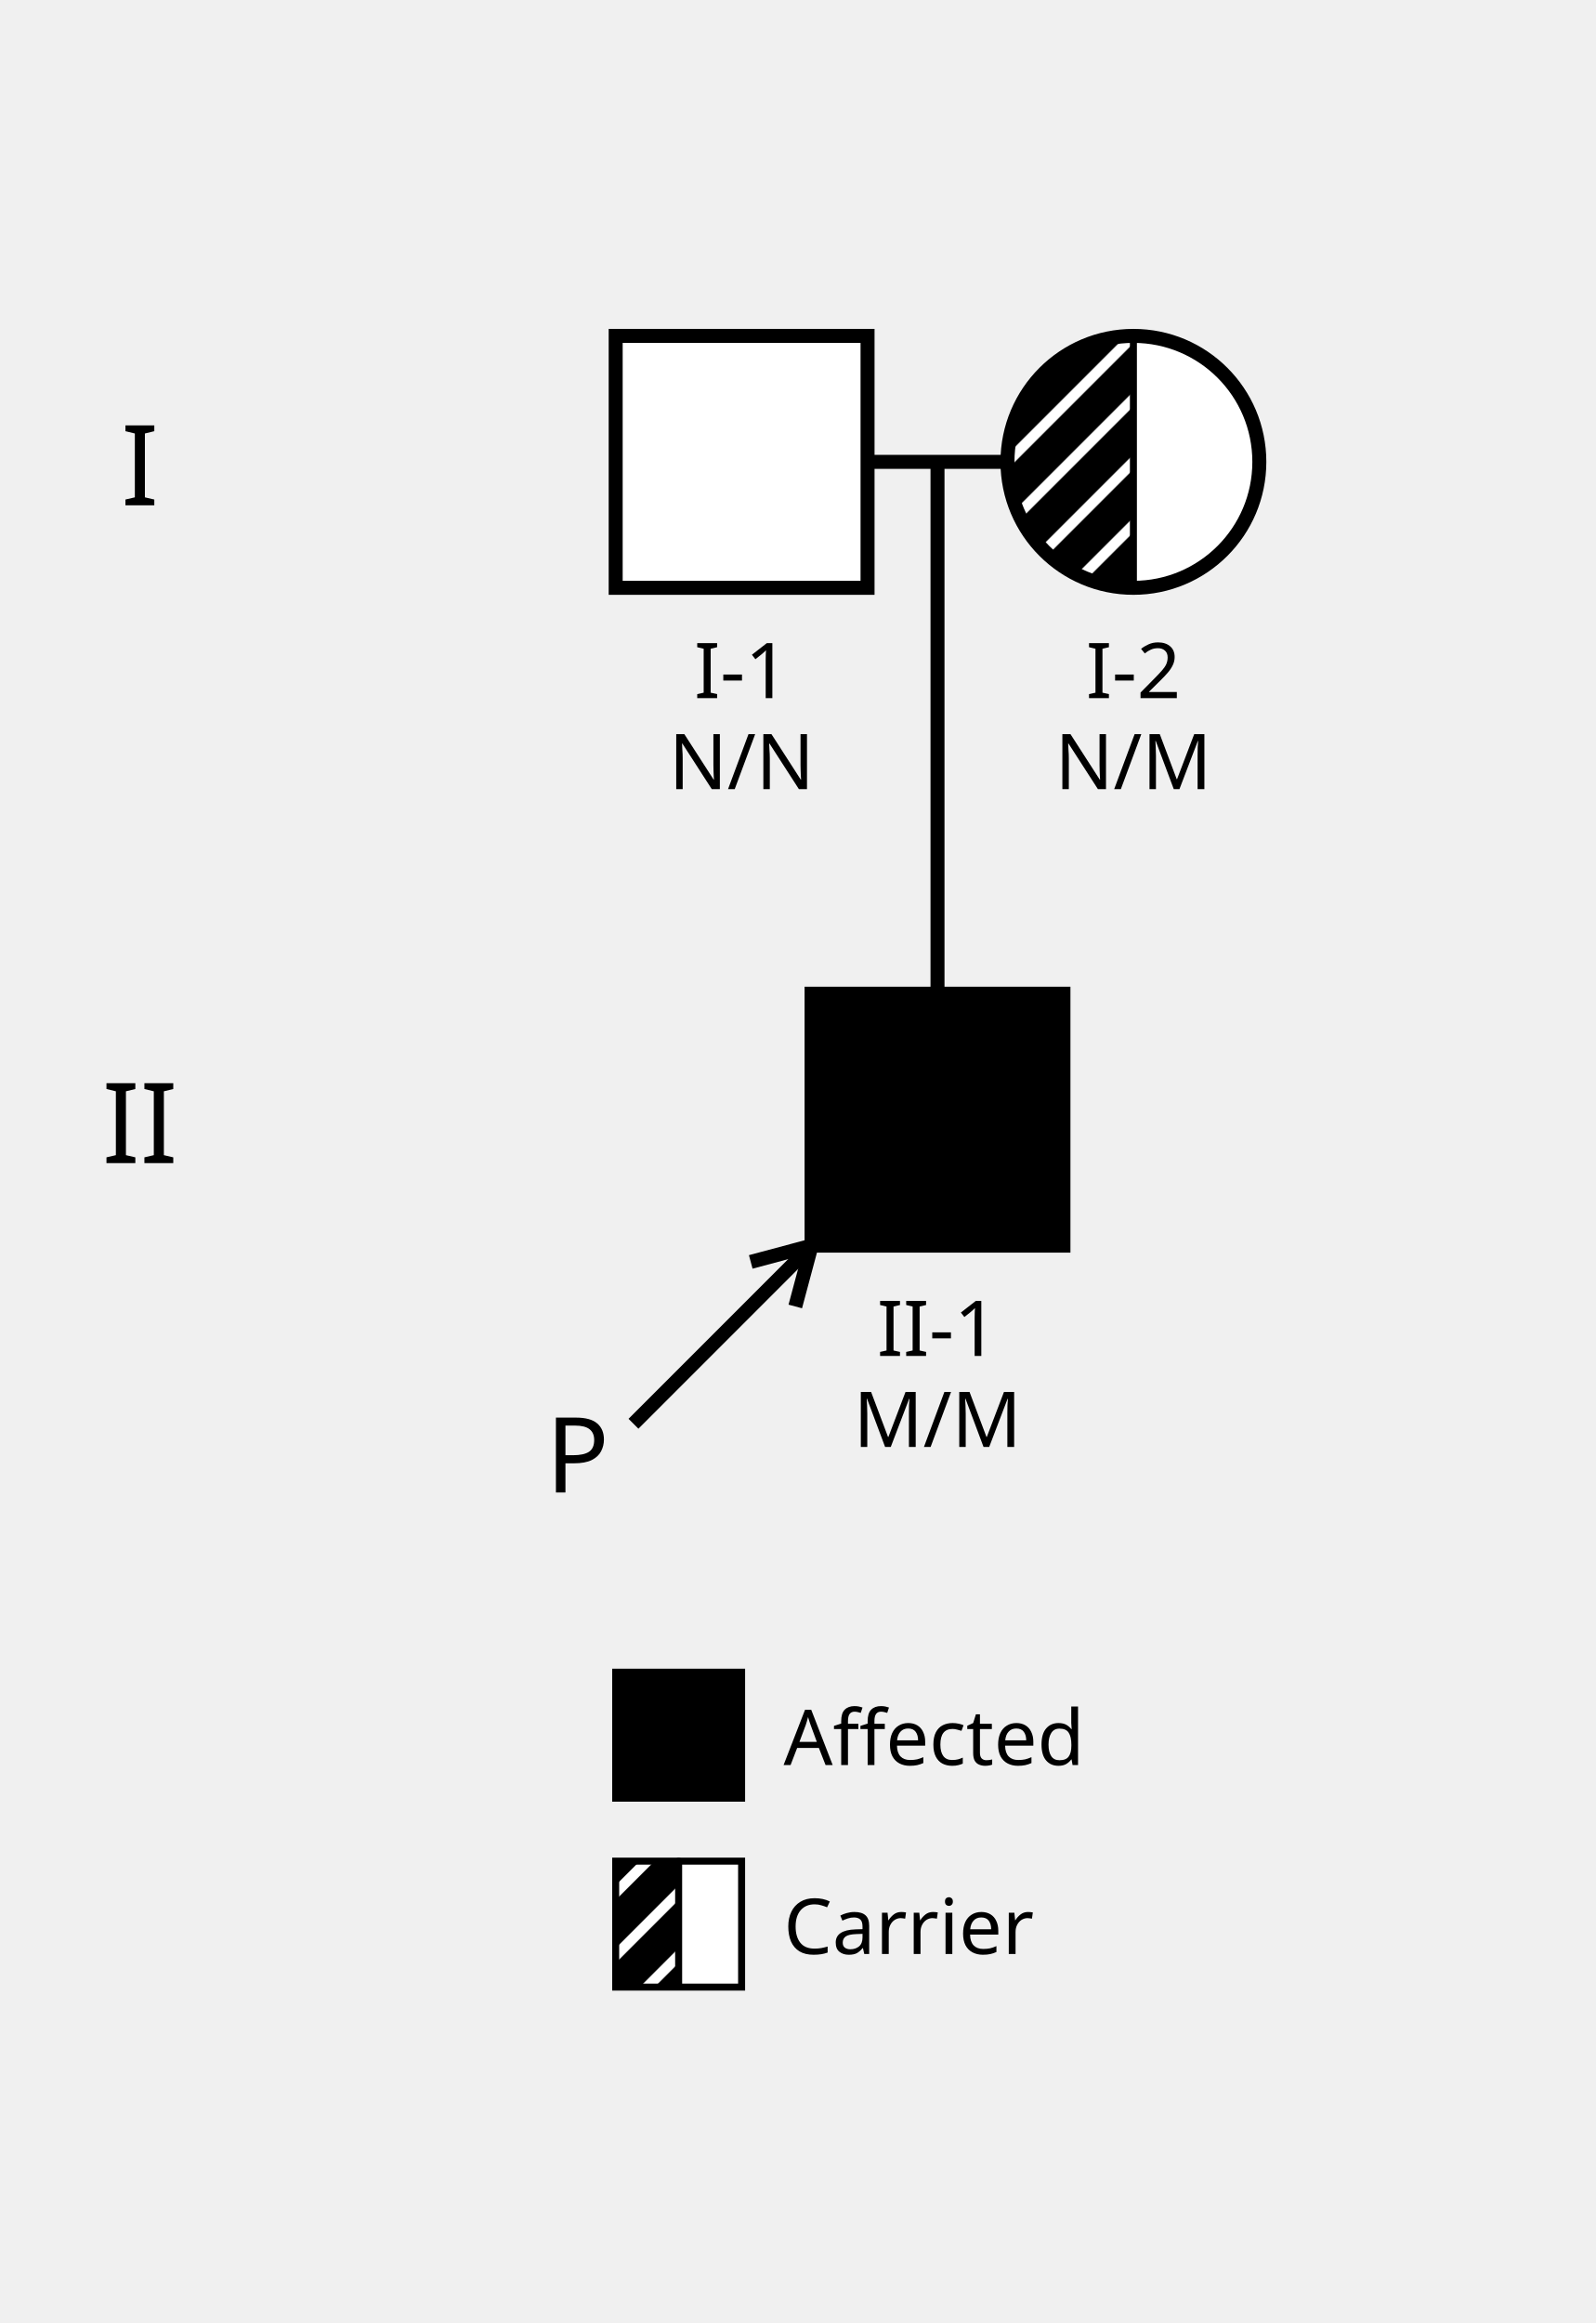
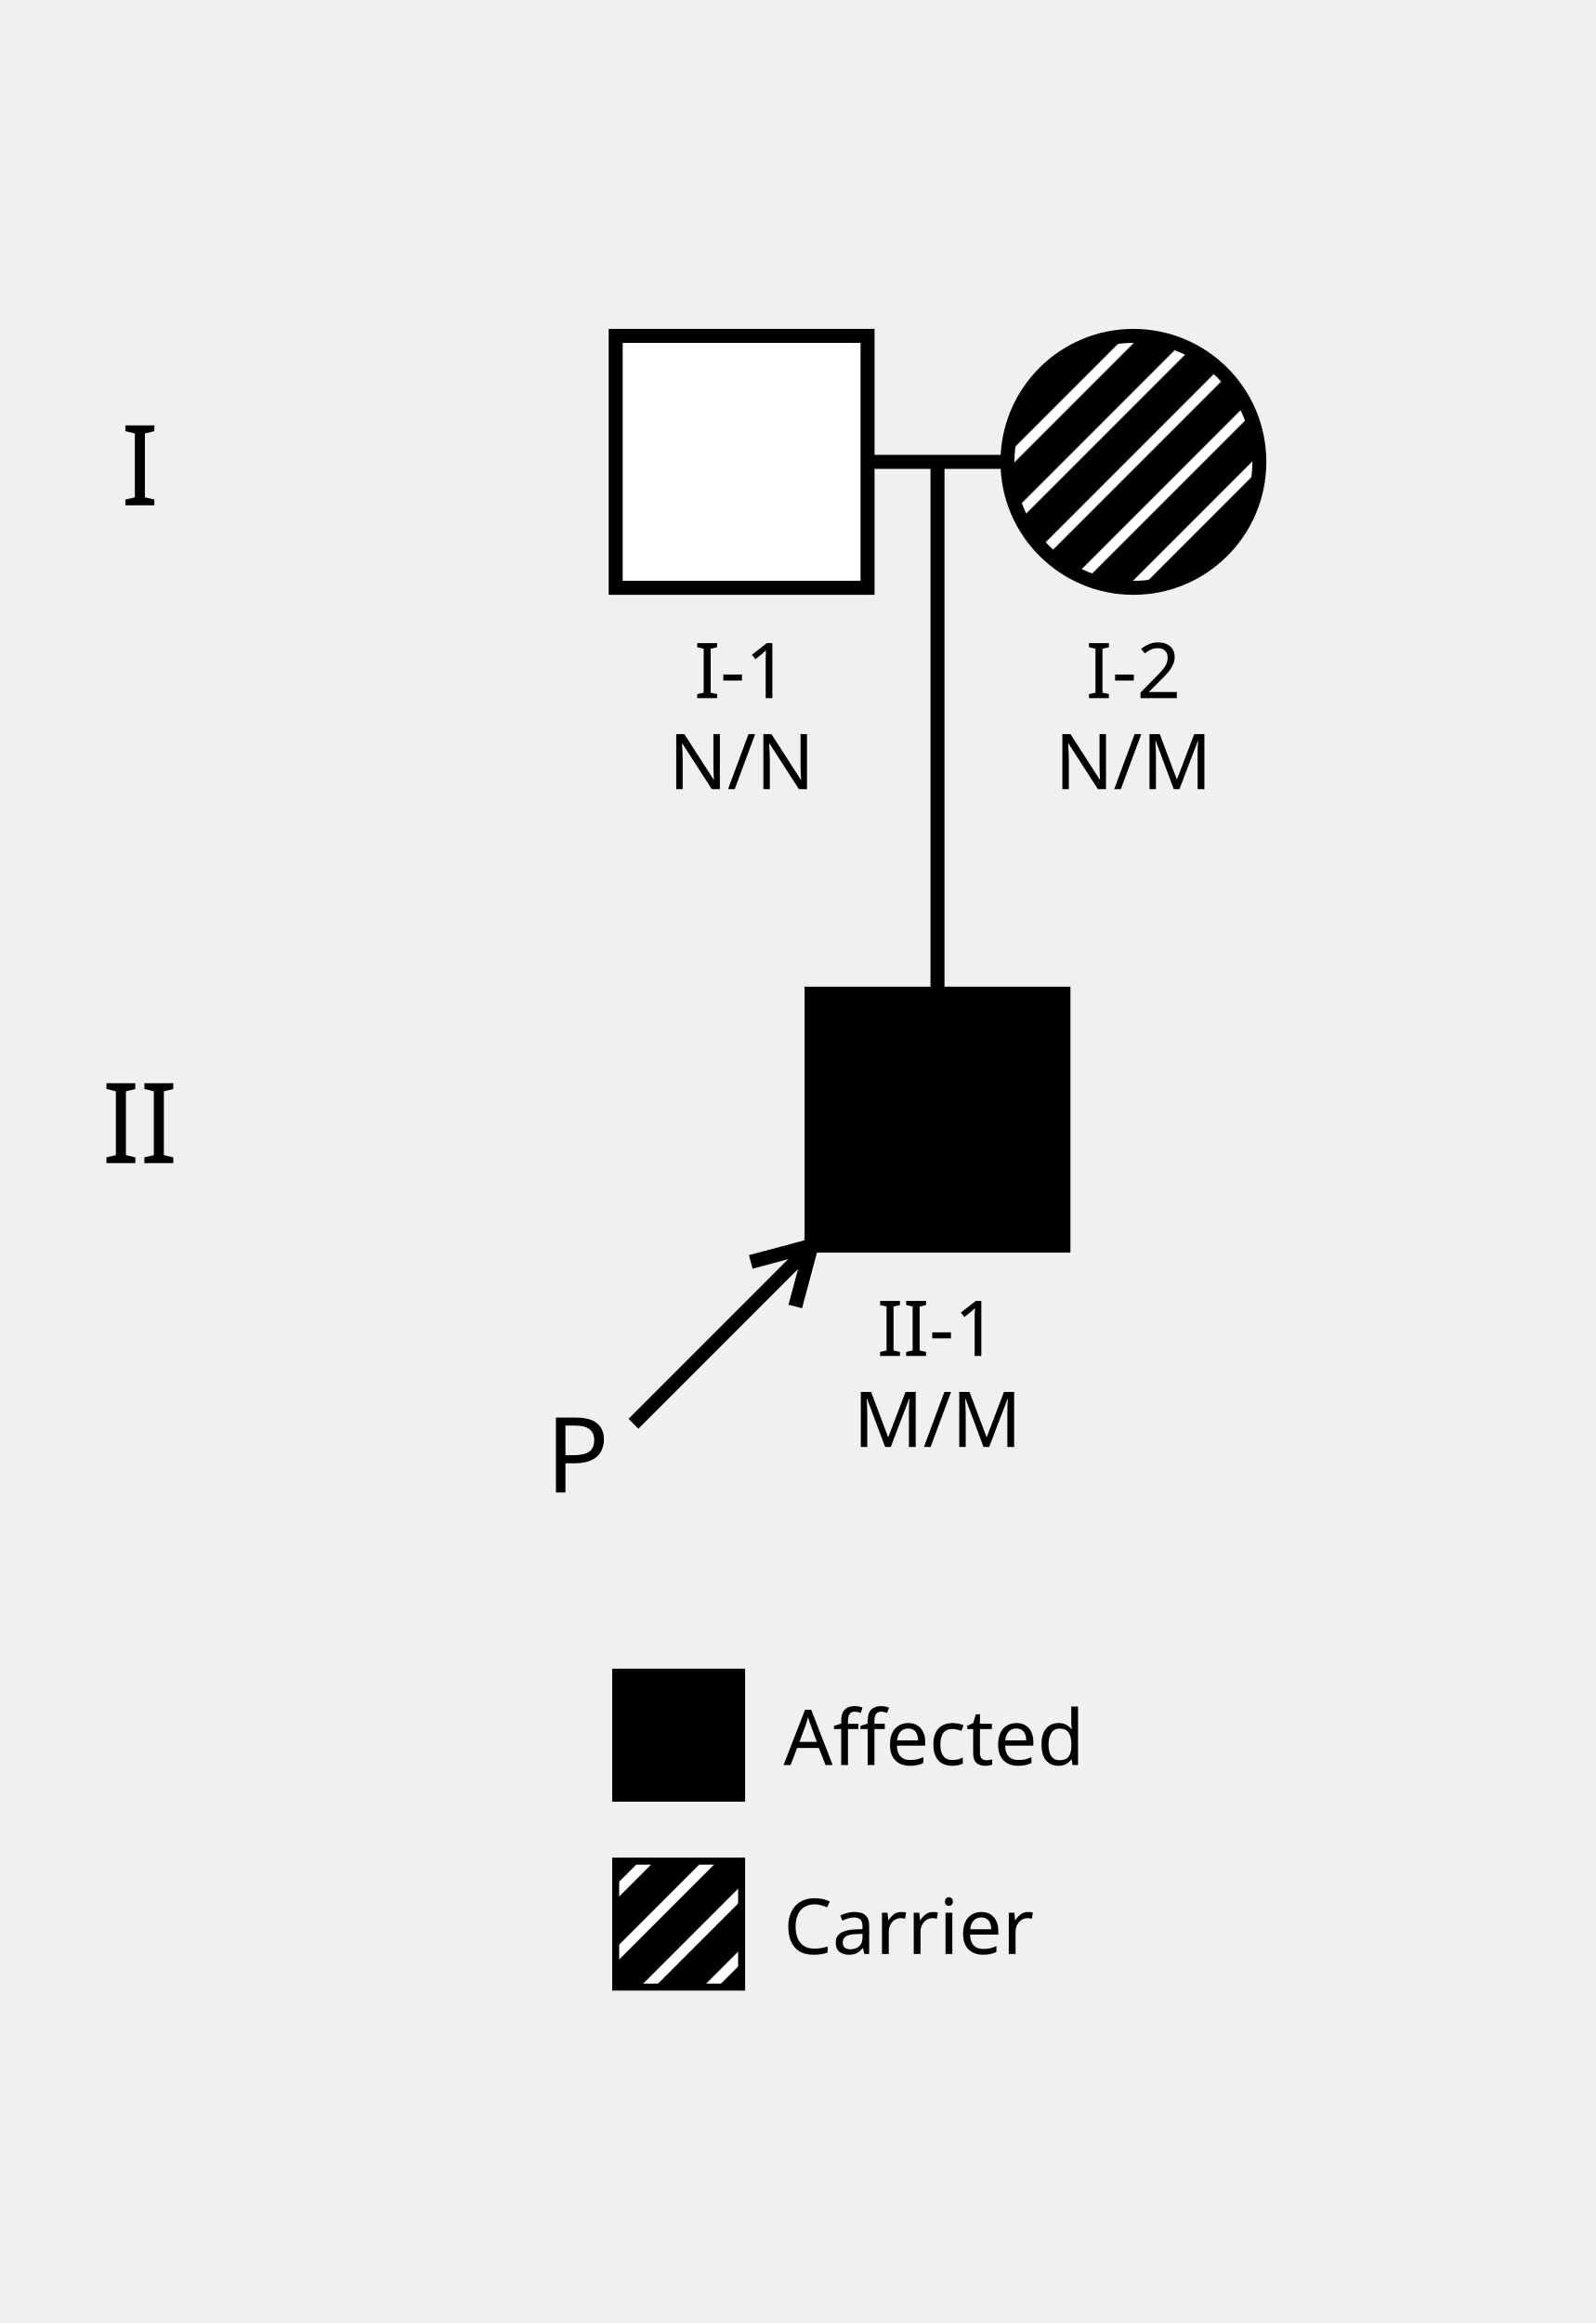
<svg xmlns="http://www.w3.org/2000/svg" width="228" height="331.956" viewBox="0 0 228 331.956" class="pedigree" data-title="Nuclear family: two parents and one affected child" data-conditions="[&quot;&quot;]">
  <defs>
    <pattern id="fill-affected-0" class="fill-pattern" data-condition="0" data-status="affected" x="-180" y="-180" width="360" height="360" patternUnits="userSpaceOnUse">
      <rect class="tone" width="360" height="360" fill="#000000" />
    </pattern>
    <pattern id="fill-carrier-0" class="fill-pattern" data-condition="0" data-status="carrier" x="-180" y="-180" width="360" height="360" patternUnits="userSpaceOnUse">
      <rect class="tone" width="360" height="360" fill="#000000" />
      <path class="hatch" d="M0,4.5L4.5,0M0,13.5L13.5,0M0,22.5L22.5,0M0,31.5L31.5,0M0,40.5L40.5,0M0,49.5L49.5,0M0,58.5L58.5,0M0,67.5L67.5,0M0,76.5L76.5,0M0,85.5L85.5,0M0,94.5L94.5,0M0,103.5L103.5,0M0,112.5L112.5,0M0,121.5L121.5,0M0,130.5L130.5,0M0,139.5L139.5,0M0,148.5L148.5,0M0,157.5L157.5,0M0,166.5L166.5,0M0,175.5L175.5,0M0,184.5L184.5,0M0,193.5L193.5,0M0,202.5L202.5,0M0,211.5L211.5,0M0,220.5L220.5,0M0,229.5L229.5,0M0,238.5L238.5,0M0,247.5L247.5,0M0,256.5L256.5,0M0,265.5L265.5,0M0,274.5L274.5,0M0,283.5L283.5,0M0,292.5L292.5,0M0,301.5L301.5,0M0,310.5L310.5,0M0,319.5L319.5,0M0,328.5L328.5,0M0,337.5L337.5,0M0,346.5L346.5,0M0,355.5L355.5,0M4.5,360L360,4.5M13.5,360L360,13.5M22.5,360L360,22.5M31.5,360L360,31.5M40.5,360L360,40.5M49.5,360L360,49.5M58.5,360L360,58.5M67.5,360L360,67.5M76.5,360L360,76.5M85.5,360L360,85.5M94.5,360L360,94.5M103.5,360L360,103.5M112.5,360L360,112.5M121.5,360L360,121.5M130.5,360L360,130.5M139.5,360L360,139.5M148.5,360L360,148.5M157.5,360L360,157.5M166.5,360L360,166.5M175.5,360L360,175.5M184.5,360L360,184.5M193.5,360L360,193.5M202.5,360L360,202.5M211.5,360L360,211.5M220.5,360L360,220.5M229.5,360L360,229.5M238.5,360L360,238.5M247.5,360L360,247.5M256.5,360L360,256.5M265.5,360L360,265.5M274.5,360L360,274.5M283.5,360L360,283.5M292.5,360L360,292.5M301.5,360L360,301.5M310.5,360L360,310.5M319.5,360L360,319.5M328.5,360L360,328.5M337.5,360L360,337.5M346.5,360L360,346.5M355.5,360L360,355.5" fill="none" stroke="#ffffff" stroke-width="1.5" />
    </pattern>
  </defs>
  <g class="generation" data-generation="1">
    <text x="20" y="66" font-family="sans-serif" font-size="16" fill="#000000" text-anchor="middle" dominant-baseline="central">I</text>
  </g>
  <g class="generation" data-generation="2">
    <text x="20" y="160" font-family="sans-serif" font-size="16" fill="#000000" text-anchor="middle" dominant-baseline="central">II</text>
  </g>
  <g class="mating" data-partners="I-1 I-2">
    <line x1="124" y1="66" x2="144" y2="66" stroke="#000000" stroke-width="2" />
    <line class="hit" x1="124" y1="66" x2="144" y2="66" stroke="none" stroke-width="12" pointer-events="stroke" />
  </g>
  <g class="sibship" data-parents="I-1 I-2" data-children="II-1">
    <line x1="134" y1="66" x2="134" y2="142" stroke="#000000" stroke-width="2" />
  </g>
  <g id="ind-I-1" class="individual" data-position="I-1" data-generation="1" data-index="1" data-gender="man">
    <rect class="backing" x="88" y="48" width="36" height="36" fill="#ffffff" />
    <rect class="symbol" x="88" y="48" width="36" height="36" fill="none" stroke="#000000" stroke-width="2" />
    <text class="label" x="106" y="95.5" font-family="sans-serif" font-size="11" fill="#000000" text-anchor="middle" dominant-baseline="central">I-1</text>
    <text class="label" x="106" y="108.5" font-family="sans-serif" font-size="11" fill="#000000" text-anchor="middle" dominant-baseline="central">N/N</text>
    <rect class="hit" x="88" y="48" width="36" height="66" fill="none" pointer-events="all" />
  </g>
  <g id="ind-I-2" class="individual carrier" data-position="I-2" data-generation="1" data-index="2" data-gender="woman" data-condition-0="carrier">
    <circle class="backing" cx="162" cy="66" r="18" fill="#ffffff" />
-     <clipPath id="clip-I-2">
-       <circle cx="-4.5" cy="0" r="18" fill="none" />
-     </clipPath>
-     <rect class="fill" data-condition="0" data-status="carrier" x="-22.5" y="-18" width="18" height="36" transform="translate(166.5 66)" fill="url(#fill-carrier-0)" clip-path="url(#clip-I-2)" />
-     <path class="divider" d="M162,84L162,66L162,48L162,66" fill="none" stroke="#000000" stroke-width="1" stroke-linejoin="round" />
+     <circle class="fill" data-condition="0" data-status="carrier" transform="translate(166.5 66)" cx="-4.5" cy="0" r="18" fill="url(#fill-carrier-0)" />
    <circle class="symbol" cx="162" cy="66" r="18" fill="none" stroke="#000000" stroke-width="2" />
    <text class="label" x="162" y="95.5" font-family="sans-serif" font-size="11" fill="#000000" text-anchor="middle" dominant-baseline="central">I-2</text>
    <text class="label" x="162" y="108.5" font-family="sans-serif" font-size="11" fill="#000000" text-anchor="middle" dominant-baseline="central">N/M</text>
    <rect class="hit" x="144" y="48" width="36" height="66" fill="none" pointer-events="all" />
  </g>
  <g id="ind-II-1" class="individual affected proband" data-position="II-1" data-generation="2" data-index="1" data-gender="man" data-condition-0="affected">
    <rect class="backing" x="116" y="142" width="36" height="36" fill="#ffffff" />
    <rect class="fill" data-condition="0" data-status="affected" transform="translate(134 160)" x="-18" y="-18" width="36" height="36" fill="url(#fill-affected-0)" />
    <rect class="symbol" x="116" y="142" width="36" height="36" fill="none" stroke="#000000" stroke-width="2" />
    <g class="mark proband">
      <line x1="90.544" y1="203.456" x2="116" y2="178" stroke="#000000" stroke-width="2" />
      <line x1="116" y1="178" x2="113.671" y2="186.693" stroke="#000000" stroke-width="2" />
      <line x1="116" y1="178" x2="107.307" y2="180.329" stroke="#000000" stroke-width="2" />
      <text x="82.544" y="207.456" font-family="sans-serif" font-size="15" fill="#000000" text-anchor="middle" dominant-baseline="central">P</text>
    </g>
    <text class="label" x="134" y="189.5" font-family="sans-serif" font-size="11" fill="#000000" text-anchor="middle" dominant-baseline="central">II-1</text>
    <text class="label" x="134" y="202.5" font-family="sans-serif" font-size="11" fill="#000000" text-anchor="middle" dominant-baseline="central">M/M</text>
    <rect class="hit" x="78.044" y="142" width="73.956" height="72.956" fill="none" pointer-events="all" />
  </g>
  <g id="key" class="key">
    <g id="key-affected-0" class="key-entry" data-condition="0" data-status="affected">
      <rect class="swatch" x="-9" y="-9" width="18" height="18" transform="translate(97 247.956)" fill="url(#fill-affected-0)" stroke="#000000" stroke-width="1" />
      <text class="key-label" x="112" y="247.956" font-family="sans-serif" font-size="11" fill="#000000" text-anchor="start" dominant-baseline="central">Affected</text>
    </g>
    <g id="key-carrier-0" class="key-entry" data-condition="0" data-status="carrier">
-       <rect class="swatch-backing" x="-9" y="-9" width="18" height="18" transform="translate(97 274.956)" fill="#ffffff" />
-       <clipPath id="key-clip-carrier-0">
-         <rect x="-9" y="-9" width="18" height="18" />
-       </clipPath>
-       <rect class="swatch" data-condition="0" data-status="carrier" x="-9" y="-9" width="9" height="18" transform="translate(97 274.956)" fill="url(#fill-carrier-0)" clip-path="url(#key-clip-carrier-0)" />
-       <path class="divider" d="M97,283.956L97,274.956L97,265.956L97,274.956" fill="none" stroke="#000000" stroke-width="1" stroke-linejoin="round" />
-       <rect class="swatch-outline" x="-9" y="-9" width="18" height="18" transform="translate(97 274.956)" fill="none" stroke="#000000" stroke-width="1" />
+       <rect class="swatch" x="-9" y="-9" width="18" height="18" transform="translate(97 274.956)" fill="url(#fill-carrier-0)" stroke="#000000" stroke-width="1" />
      <text class="key-label" x="112" y="274.956" font-family="sans-serif" font-size="11" fill="#000000" text-anchor="start" dominant-baseline="central">Carrier</text>
    </g>
  </g>
</svg>
